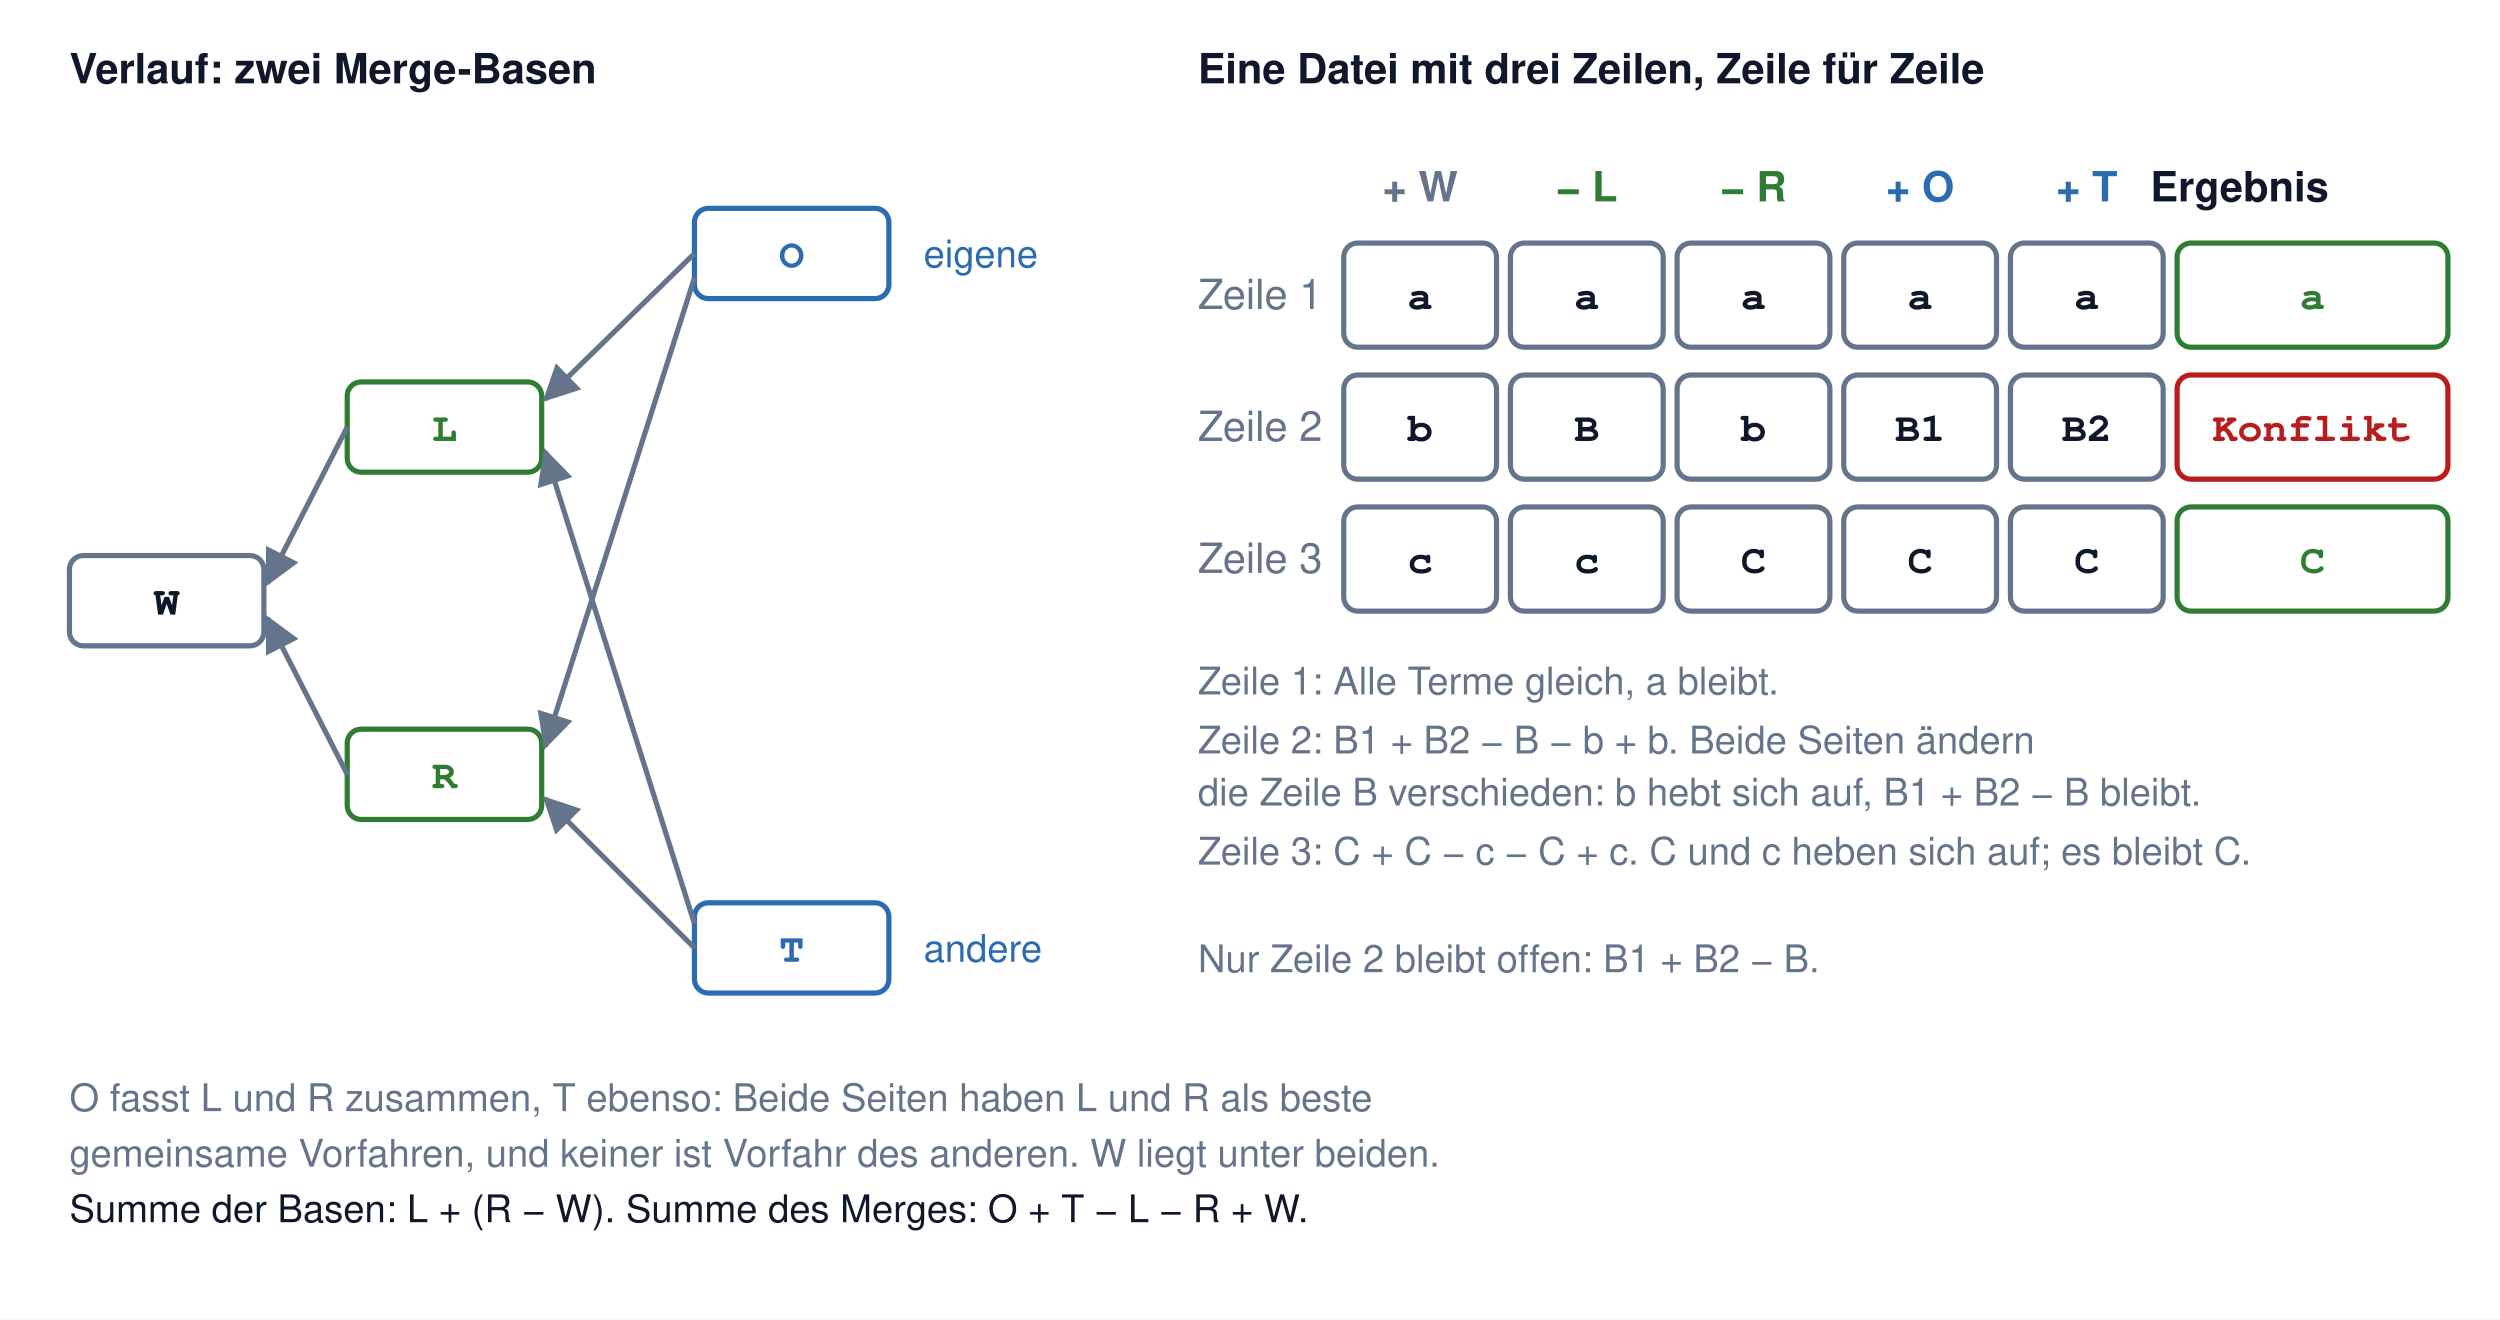
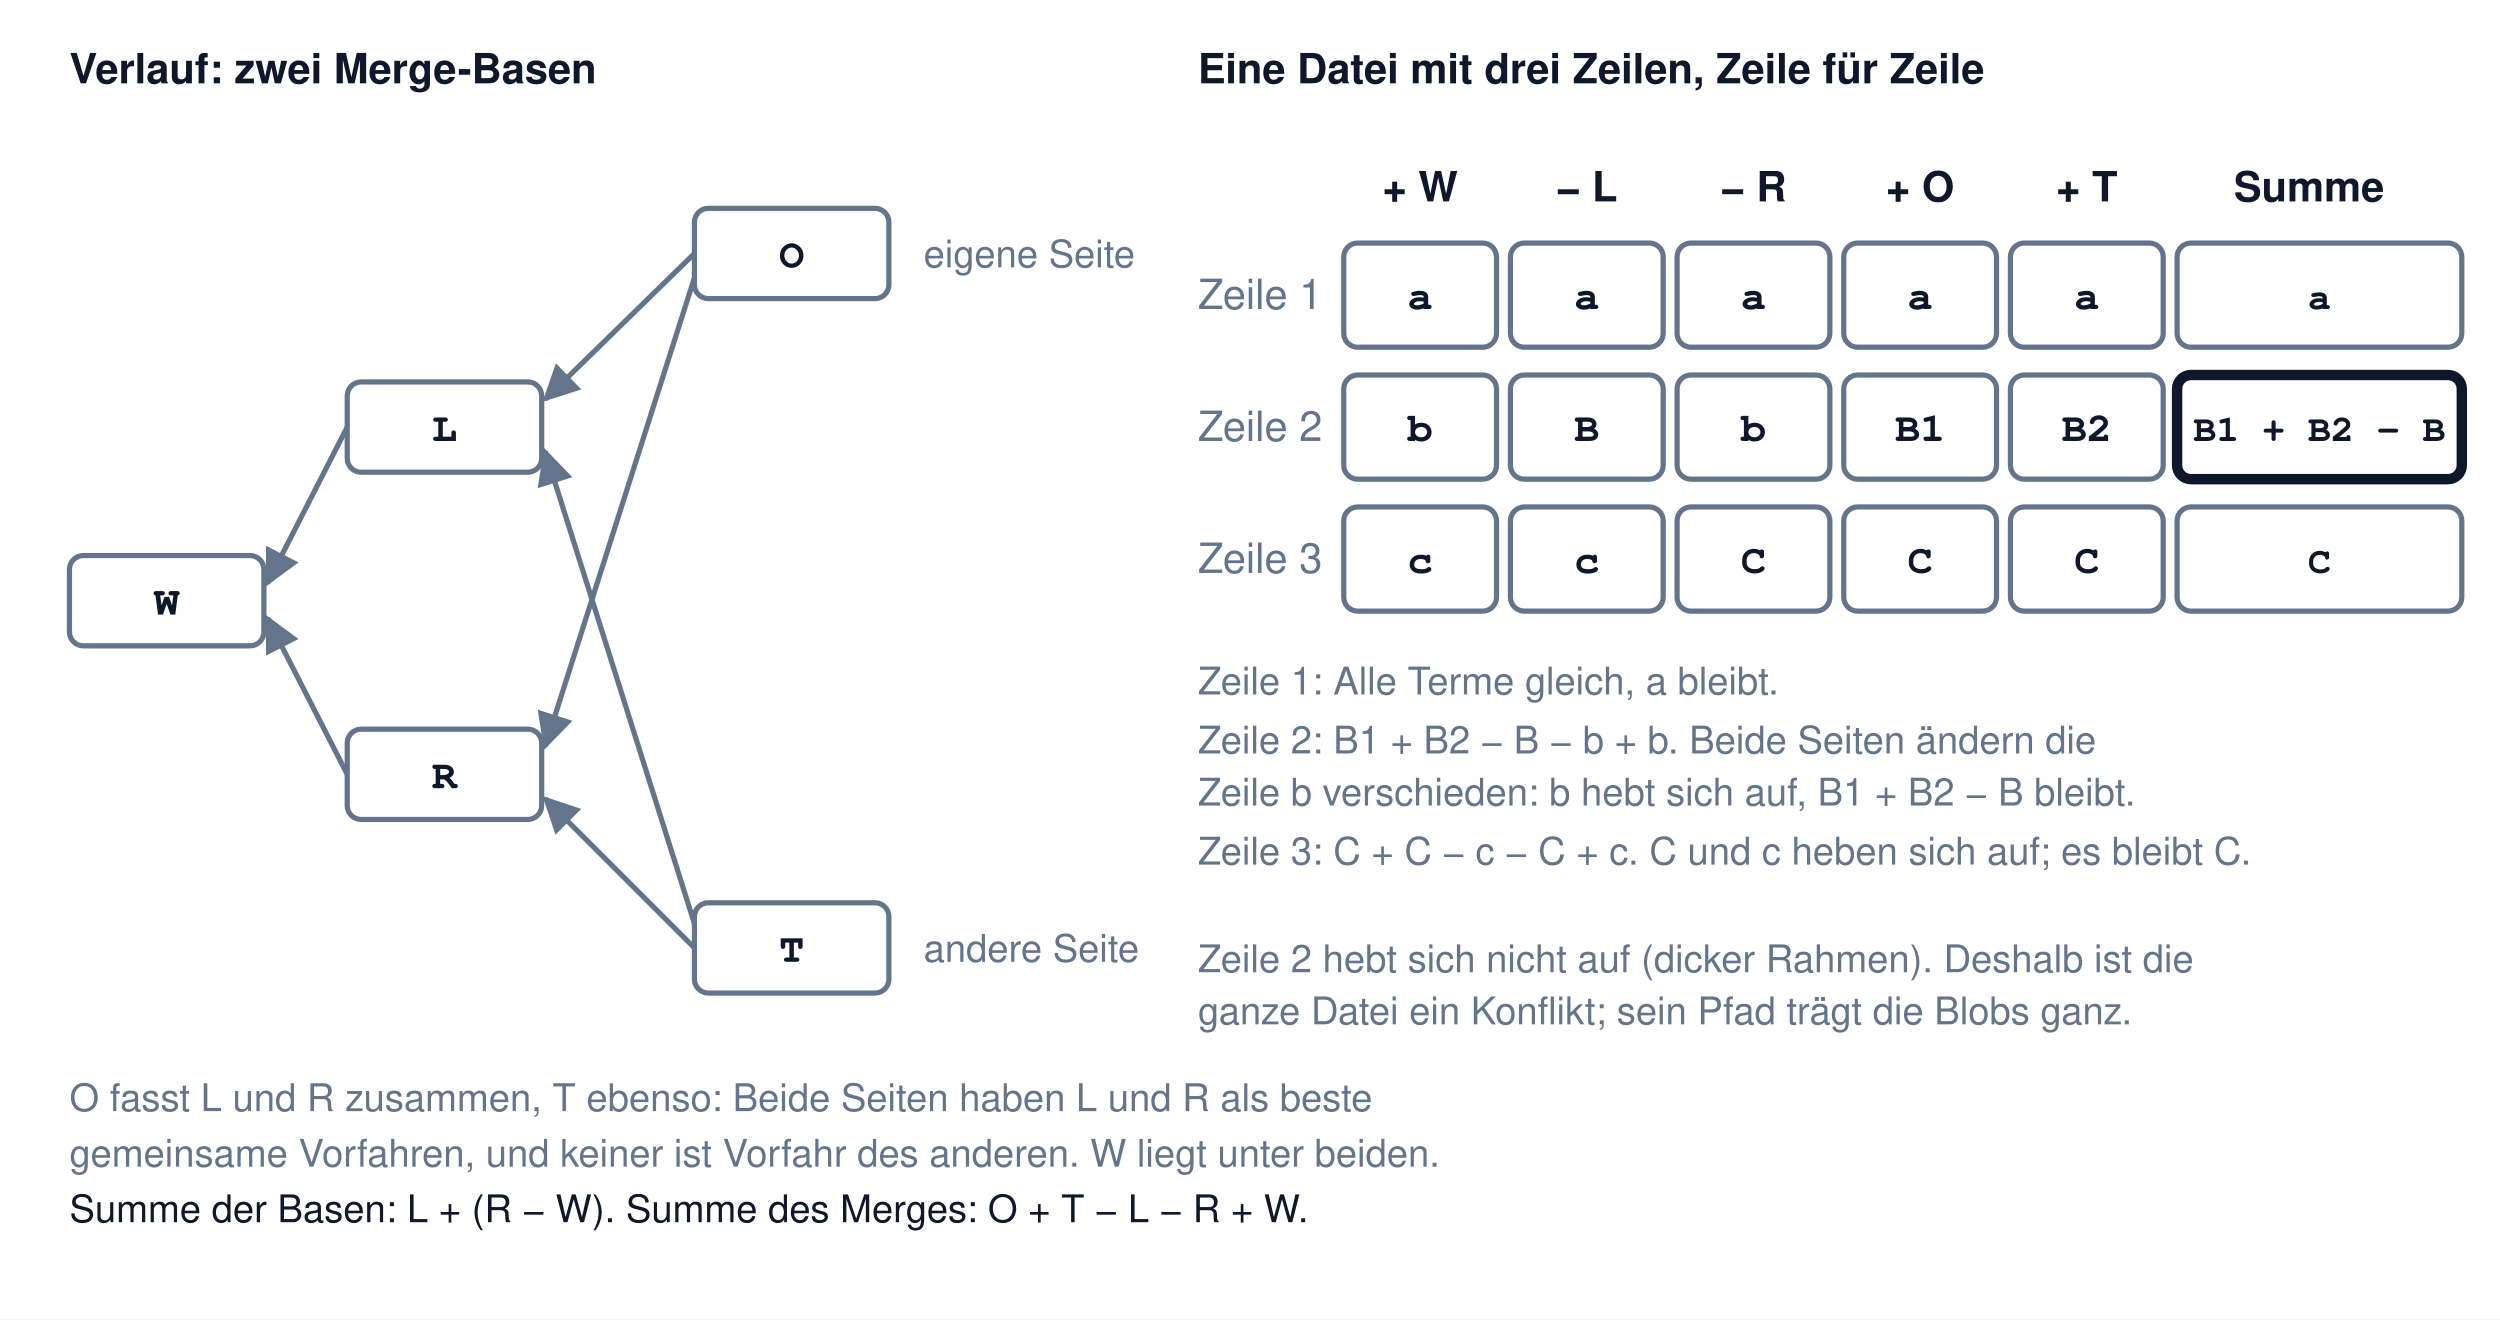
<svg xmlns="http://www.w3.org/2000/svg" viewBox="0 0 720 380" font-family="Helvetica, Arial, sans-serif">
  <defs>
    <marker id="arrow-slate" viewBox="0 0 10 10" refX="9" refY="5" markerWidth="7" markerHeight="7" orient="auto">
      <path d="M0,0 L10,5 L0,10 z" fill="#64748B" />
    </marker>
    <marker id="arrow-green" viewBox="0 0 10 10" refX="9" refY="5" markerWidth="7" markerHeight="7" orient="auto">
      <path d="M0,0 L10,5 L0,10 z" fill="#2F7D32" />
    </marker>
    <marker id="arrow-blue" viewBox="0 0 10 10" refX="9" refY="5" markerWidth="7" markerHeight="7" orient="auto">
      <path d="M0,0 L10,5 L0,10 z" fill="#2B6CB0" />
    </marker>
    <marker id="arrow-orange" viewBox="0 0 10 10" refX="9" refY="5" markerWidth="7" markerHeight="7" orient="auto">
      <path d="M0,0 L10,5 L0,10 z" fill="#B45309" />
    </marker>
    <marker id="arrow-purple" viewBox="0 0 10 10" refX="9" refY="5" markerWidth="7" markerHeight="7" orient="auto">
      <path d="M0,0 L10,5 L0,10 z" fill="#6B46C1" />
    </marker>
    <marker id="arrow-red" viewBox="0 0 10 10" refX="9" refY="5" markerWidth="7" markerHeight="7" orient="auto">
      <path d="M0,0 L10,5 L0,10 z" fill="#B91C1C" />
    </marker>
  </defs>
  <rect x="0" y="0" width="720" height="380" fill="#FFFFFF" />
  <text x="20" y="24" font-size="12" font-weight="bold" fill="#0F172A">Verlauf: zwei Merge-Basen</text>
  <rect x="20" y="160" width="56" height="26" rx="4" stroke="#64748B" stroke-width="1.5" fill="#FFFFFF" />
  <text x="48.0" y="177.0" font-size="12" font-family="Courier, monospace" font-weight="bold" text-anchor="middle" fill="#0F172A">W</text>
-   <rect x="100" y="110" width="56" height="26" rx="4" stroke="#2F7D32" stroke-width="1.5" fill="#FFFFFF" />
-   <text x="128.0" y="127.0" font-size="12" font-family="Courier, monospace" font-weight="bold" text-anchor="middle" fill="#2F7D32">L</text>
-   <rect x="100" y="210" width="56" height="26" rx="4" stroke="#2F7D32" stroke-width="1.5" fill="#FFFFFF" />
-   <text x="128.0" y="227.0" font-size="12" font-family="Courier, monospace" font-weight="bold" text-anchor="middle" fill="#2F7D32">R</text>
+   <rect x="100" y="110" width="56" height="26" rx="4" stroke="#64748B" stroke-width="1.5" fill="#FFFFFF" />
+   <text x="128.0" y="127.0" font-size="12" font-family="Courier, monospace" font-weight="bold" text-anchor="middle" fill="#0F172A">L</text>
+   <rect x="100" y="210" width="56" height="26" rx="4" stroke="#64748B" stroke-width="1.5" fill="#FFFFFF" />
+   <text x="128.0" y="227.0" font-size="12" font-family="Courier, monospace" font-weight="bold" text-anchor="middle" fill="#0F172A">R</text>
  <line x1="100" y1="123" x2="77" y2="168" stroke="#64748B" stroke-width="1.5" marker-end="url(#arrow-slate)" />
  <line x1="100" y1="223" x2="77" y2="178" stroke="#64748B" stroke-width="1.5" marker-end="url(#arrow-slate)" />
-   <rect x="200" y="60" width="56" height="26" rx="4" stroke="#2B6CB0" stroke-width="1.5" fill="#FFFFFF" />
-   <text x="228.0" y="77.0" font-size="12" font-family="Courier, monospace" font-weight="bold" text-anchor="middle" fill="#2B6CB0">O</text>
-   <rect x="200" y="260" width="56" height="26" rx="4" stroke="#2B6CB0" stroke-width="1.5" fill="#FFFFFF" />
-   <text x="228.0" y="277.0" font-size="12" font-family="Courier, monospace" font-weight="bold" text-anchor="middle" fill="#2B6CB0">T</text>
+   <rect x="200" y="60" width="56" height="26" rx="4" stroke="#64748B" stroke-width="1.5" fill="#FFFFFF" />
+   <text x="228.0" y="77.0" font-size="12" font-family="Courier, monospace" font-weight="bold" text-anchor="middle" fill="#0F172A">O</text>
+   <rect x="200" y="260" width="56" height="26" rx="4" stroke="#64748B" stroke-width="1.5" fill="#FFFFFF" />
+   <text x="228.0" y="277.0" font-size="12" font-family="Courier, monospace" font-weight="bold" text-anchor="middle" fill="#0F172A">T</text>
  <line x1="200" y1="73" x2="157" y2="115" stroke="#64748B" stroke-width="1.5" marker-end="url(#arrow-slate)" />
  <line x1="200" y1="80" x2="157" y2="215" stroke="#64748B" stroke-width="1.5" marker-end="url(#arrow-slate)" />
  <line x1="200" y1="273" x2="157" y2="230" stroke="#64748B" stroke-width="1.5" marker-end="url(#arrow-slate)" />
  <line x1="200" y1="266" x2="157" y2="130" stroke="#64748B" stroke-width="1.5" marker-end="url(#arrow-slate)" />
-   <text x="266" y="77" font-size="11" fill="#2B6CB0">eigene</text>
-   <text x="266" y="277" font-size="11" fill="#2B6CB0">andere</text>
+   <text x="266" y="77" font-size="11" fill="#64748B">eigene Seite</text>
+   <text x="266" y="277" font-size="11" fill="#64748B">andere Seite</text>
  <text x="20" y="320" font-size="11" fill="#64748B">O fasst L und R zusammen, T ebenso: Beide Seiten haben L und R als beste</text>
  <text x="20" y="336" font-size="11" fill="#64748B">gemeinsame Vorfahren, und keiner ist Vorfahr des anderen. W liegt unter beiden.</text>
  <text x="20" y="352" font-size="11" fill="#0F172A">Summe der Basen: L + (R − W). Summe des Merges: O + T − L − R + W.</text>
  <text x="345" y="24" font-size="12" font-weight="bold" fill="#0F172A">Eine Datei mit drei Zeilen, Zeile für Zeile</text>
-   <text x="409.0" y="58" font-size="12" font-weight="bold" text-anchor="middle" fill="#64748B">+ W</text>
-   <text x="457.0" y="58" font-size="12" font-weight="bold" text-anchor="middle" fill="#2F7D32">− L</text>
-   <text x="505.0" y="58" font-size="12" font-weight="bold" text-anchor="middle" fill="#2F7D32">− R</text>
-   <text x="553.0" y="58" font-size="12" font-weight="bold" text-anchor="middle" fill="#2B6CB0">+ O</text>
-   <text x="601.0" y="58" font-size="12" font-weight="bold" text-anchor="middle" fill="#2B6CB0">+ T</text>
-   <text x="645" y="58" font-size="12" font-weight="bold" text-anchor="middle" fill="#0F172A">Ergebnis</text>
+   <text x="409.0" y="58" font-size="12" font-weight="bold" text-anchor="middle" fill="#0F172A">+ W</text>
+   <text x="457.0" y="58" font-size="12" font-weight="bold" text-anchor="middle" fill="#0F172A">− L</text>
+   <text x="505.0" y="58" font-size="12" font-weight="bold" text-anchor="middle" fill="#0F172A">− R</text>
+   <text x="553.0" y="58" font-size="12" font-weight="bold" text-anchor="middle" fill="#0F172A">+ O</text>
+   <text x="601.0" y="58" font-size="12" font-weight="bold" text-anchor="middle" fill="#0F172A">+ T</text>
+   <text x="665" y="58" font-size="12" font-weight="bold" text-anchor="middle" fill="#0F172A">Summe</text>
  <text x="345" y="89" font-size="12" fill="#64748B">Zeile 1</text>
  <rect x="387" y="70" width="44" height="30" rx="4" stroke="#64748B" stroke-width="1.5" fill="#FFFFFF" />
  <text x="409.0" y="89.0" font-size="12" font-family="Courier, monospace" font-weight="bold" text-anchor="middle" fill="#0F172A">a</text>
  <rect x="435" y="70" width="44" height="30" rx="4" stroke="#64748B" stroke-width="1.5" fill="#FFFFFF" />
  <text x="457.0" y="89.0" font-size="12" font-family="Courier, monospace" font-weight="bold" text-anchor="middle" fill="#0F172A">a</text>
  <rect x="483" y="70" width="44" height="30" rx="4" stroke="#64748B" stroke-width="1.5" fill="#FFFFFF" />
  <text x="505.0" y="89.0" font-size="12" font-family="Courier, monospace" font-weight="bold" text-anchor="middle" fill="#0F172A">a</text>
  <rect x="531" y="70" width="44" height="30" rx="4" stroke="#64748B" stroke-width="1.5" fill="#FFFFFF" />
  <text x="553.0" y="89.0" font-size="12" font-family="Courier, monospace" font-weight="bold" text-anchor="middle" fill="#0F172A">a</text>
  <rect x="579" y="70" width="44" height="30" rx="4" stroke="#64748B" stroke-width="1.5" fill="#FFFFFF" />
  <text x="601.0" y="89.0" font-size="12" font-family="Courier, monospace" font-weight="bold" text-anchor="middle" fill="#0F172A">a</text>
-   <rect x="627" y="70" width="78" height="30" rx="4" stroke="#2F7D32" stroke-width="1.5" fill="#FFFFFF" />
-   <text x="666.0" y="89.0" font-size="12" font-family="Courier, monospace" font-weight="bold" text-anchor="middle" fill="#2F7D32">a</text>
+   <rect x="627" y="70" width="82" height="30" rx="4" stroke="#64748B" stroke-width="1.5" fill="#FFFFFF" />
+   <text x="668" y="89" font-size="11" font-family="Courier, monospace" font-weight="bold" text-anchor="middle" fill="#0F172A">a</text>
  <text x="345" y="127" font-size="12" fill="#64748B">Zeile 2</text>
  <rect x="387" y="108" width="44" height="30" rx="4" stroke="#64748B" stroke-width="1.5" fill="#FFFFFF" />
  <text x="409.0" y="127.0" font-size="12" font-family="Courier, monospace" font-weight="bold" text-anchor="middle" fill="#0F172A">b</text>
  <rect x="435" y="108" width="44" height="30" rx="4" stroke="#64748B" stroke-width="1.5" fill="#FFFFFF" />
  <text x="457.0" y="127.0" font-size="12" font-family="Courier, monospace" font-weight="bold" text-anchor="middle" fill="#0F172A">B</text>
  <rect x="483" y="108" width="44" height="30" rx="4" stroke="#64748B" stroke-width="1.5" fill="#FFFFFF" />
  <text x="505.0" y="127.0" font-size="12" font-family="Courier, monospace" font-weight="bold" text-anchor="middle" fill="#0F172A">b</text>
  <rect x="531" y="108" width="44" height="30" rx="4" stroke="#64748B" stroke-width="1.5" fill="#FFFFFF" />
  <text x="553.0" y="127.0" font-size="12" font-family="Courier, monospace" font-weight="bold" text-anchor="middle" fill="#0F172A">B1</text>
  <rect x="579" y="108" width="44" height="30" rx="4" stroke="#64748B" stroke-width="1.5" fill="#FFFFFF" />
  <text x="601.0" y="127.0" font-size="12" font-family="Courier, monospace" font-weight="bold" text-anchor="middle" fill="#0F172A">B2</text>
-   <rect x="627" y="108" width="78" height="30" rx="4" stroke="#B91C1C" stroke-width="1.5" fill="#FFFFFF" />
-   <text x="666.0" y="127.0" font-size="12" font-family="Courier, monospace" font-weight="bold" text-anchor="middle" fill="#B91C1C">Konflikt</text>
+   <rect x="627" y="108" width="82" height="30" rx="4" stroke="#0F172A" stroke-width="3" fill="#FFFFFF" />
+   <text x="668" y="127" font-size="11" font-family="Courier, monospace" font-weight="bold" text-anchor="middle" fill="#0F172A">B1 + B2 − B</text>
  <text x="345" y="165" font-size="12" fill="#64748B">Zeile 3</text>
  <rect x="387" y="146" width="44" height="30" rx="4" stroke="#64748B" stroke-width="1.5" fill="#FFFFFF" />
  <text x="409.0" y="165.0" font-size="12" font-family="Courier, monospace" font-weight="bold" text-anchor="middle" fill="#0F172A">c</text>
  <rect x="435" y="146" width="44" height="30" rx="4" stroke="#64748B" stroke-width="1.5" fill="#FFFFFF" />
  <text x="457.0" y="165.0" font-size="12" font-family="Courier, monospace" font-weight="bold" text-anchor="middle" fill="#0F172A">c</text>
  <rect x="483" y="146" width="44" height="30" rx="4" stroke="#64748B" stroke-width="1.5" fill="#FFFFFF" />
  <text x="505.0" y="165.0" font-size="12" font-family="Courier, monospace" font-weight="bold" text-anchor="middle" fill="#0F172A">C</text>
  <rect x="531" y="146" width="44" height="30" rx="4" stroke="#64748B" stroke-width="1.5" fill="#FFFFFF" />
  <text x="553.0" y="165.0" font-size="12" font-family="Courier, monospace" font-weight="bold" text-anchor="middle" fill="#0F172A">C</text>
  <rect x="579" y="146" width="44" height="30" rx="4" stroke="#64748B" stroke-width="1.5" fill="#FFFFFF" />
  <text x="601.0" y="165.0" font-size="12" font-family="Courier, monospace" font-weight="bold" text-anchor="middle" fill="#0F172A">C</text>
-   <rect x="627" y="146" width="78" height="30" rx="4" stroke="#2F7D32" stroke-width="1.5" fill="#FFFFFF" />
-   <text x="666.0" y="165.0" font-size="12" font-family="Courier, monospace" font-weight="bold" text-anchor="middle" fill="#2F7D32">C</text>
+   <rect x="627" y="146" width="82" height="30" rx="4" stroke="#64748B" stroke-width="1.5" fill="#FFFFFF" />
+   <text x="668" y="165" font-size="11" font-family="Courier, monospace" font-weight="bold" text-anchor="middle" fill="#0F172A">C</text>
  <text x="345" y="200" font-size="11" fill="#64748B">Zeile 1: Alle Terme gleich, a bleibt.</text>
-   <text x="345" y="217" font-size="11" fill="#64748B">Zeile 2: B1 + B2 − B − b + b. Beide Seiten ändern</text>
-   <text x="345" y="232" font-size="11" fill="#64748B">die Zeile B verschieden: b hebt sich auf, B1 + B2 − B bleibt.</text>
+   <text x="345" y="217" font-size="11" fill="#64748B">Zeile 2: B1 + B2 − B − b + b. Beide Seiten ändern die</text>
+   <text x="345" y="232" font-size="11" fill="#64748B">Zeile b verschieden: b hebt sich auf, B1 + B2 − B bleibt.</text>
  <text x="345" y="249" font-size="11" fill="#64748B">Zeile 3: C + C − c − C + c. C und c heben sich auf; es bleibt C.</text>
-   <text x="345" y="280" font-size="11" fill="#64748B">Nur Zeile 2 bleibt offen: B1 + B2 − B.</text>
+   <text x="345" y="280" font-size="11" fill="#64748B">Zeile 2 hebt sich nicht auf (dicker Rahmen). Deshalb ist die</text>
+   <text x="345" y="295" font-size="11" fill="#64748B">ganze Datei ein Konflikt; sein Pfad trägt die Blobs ganz.</text>
</svg>
